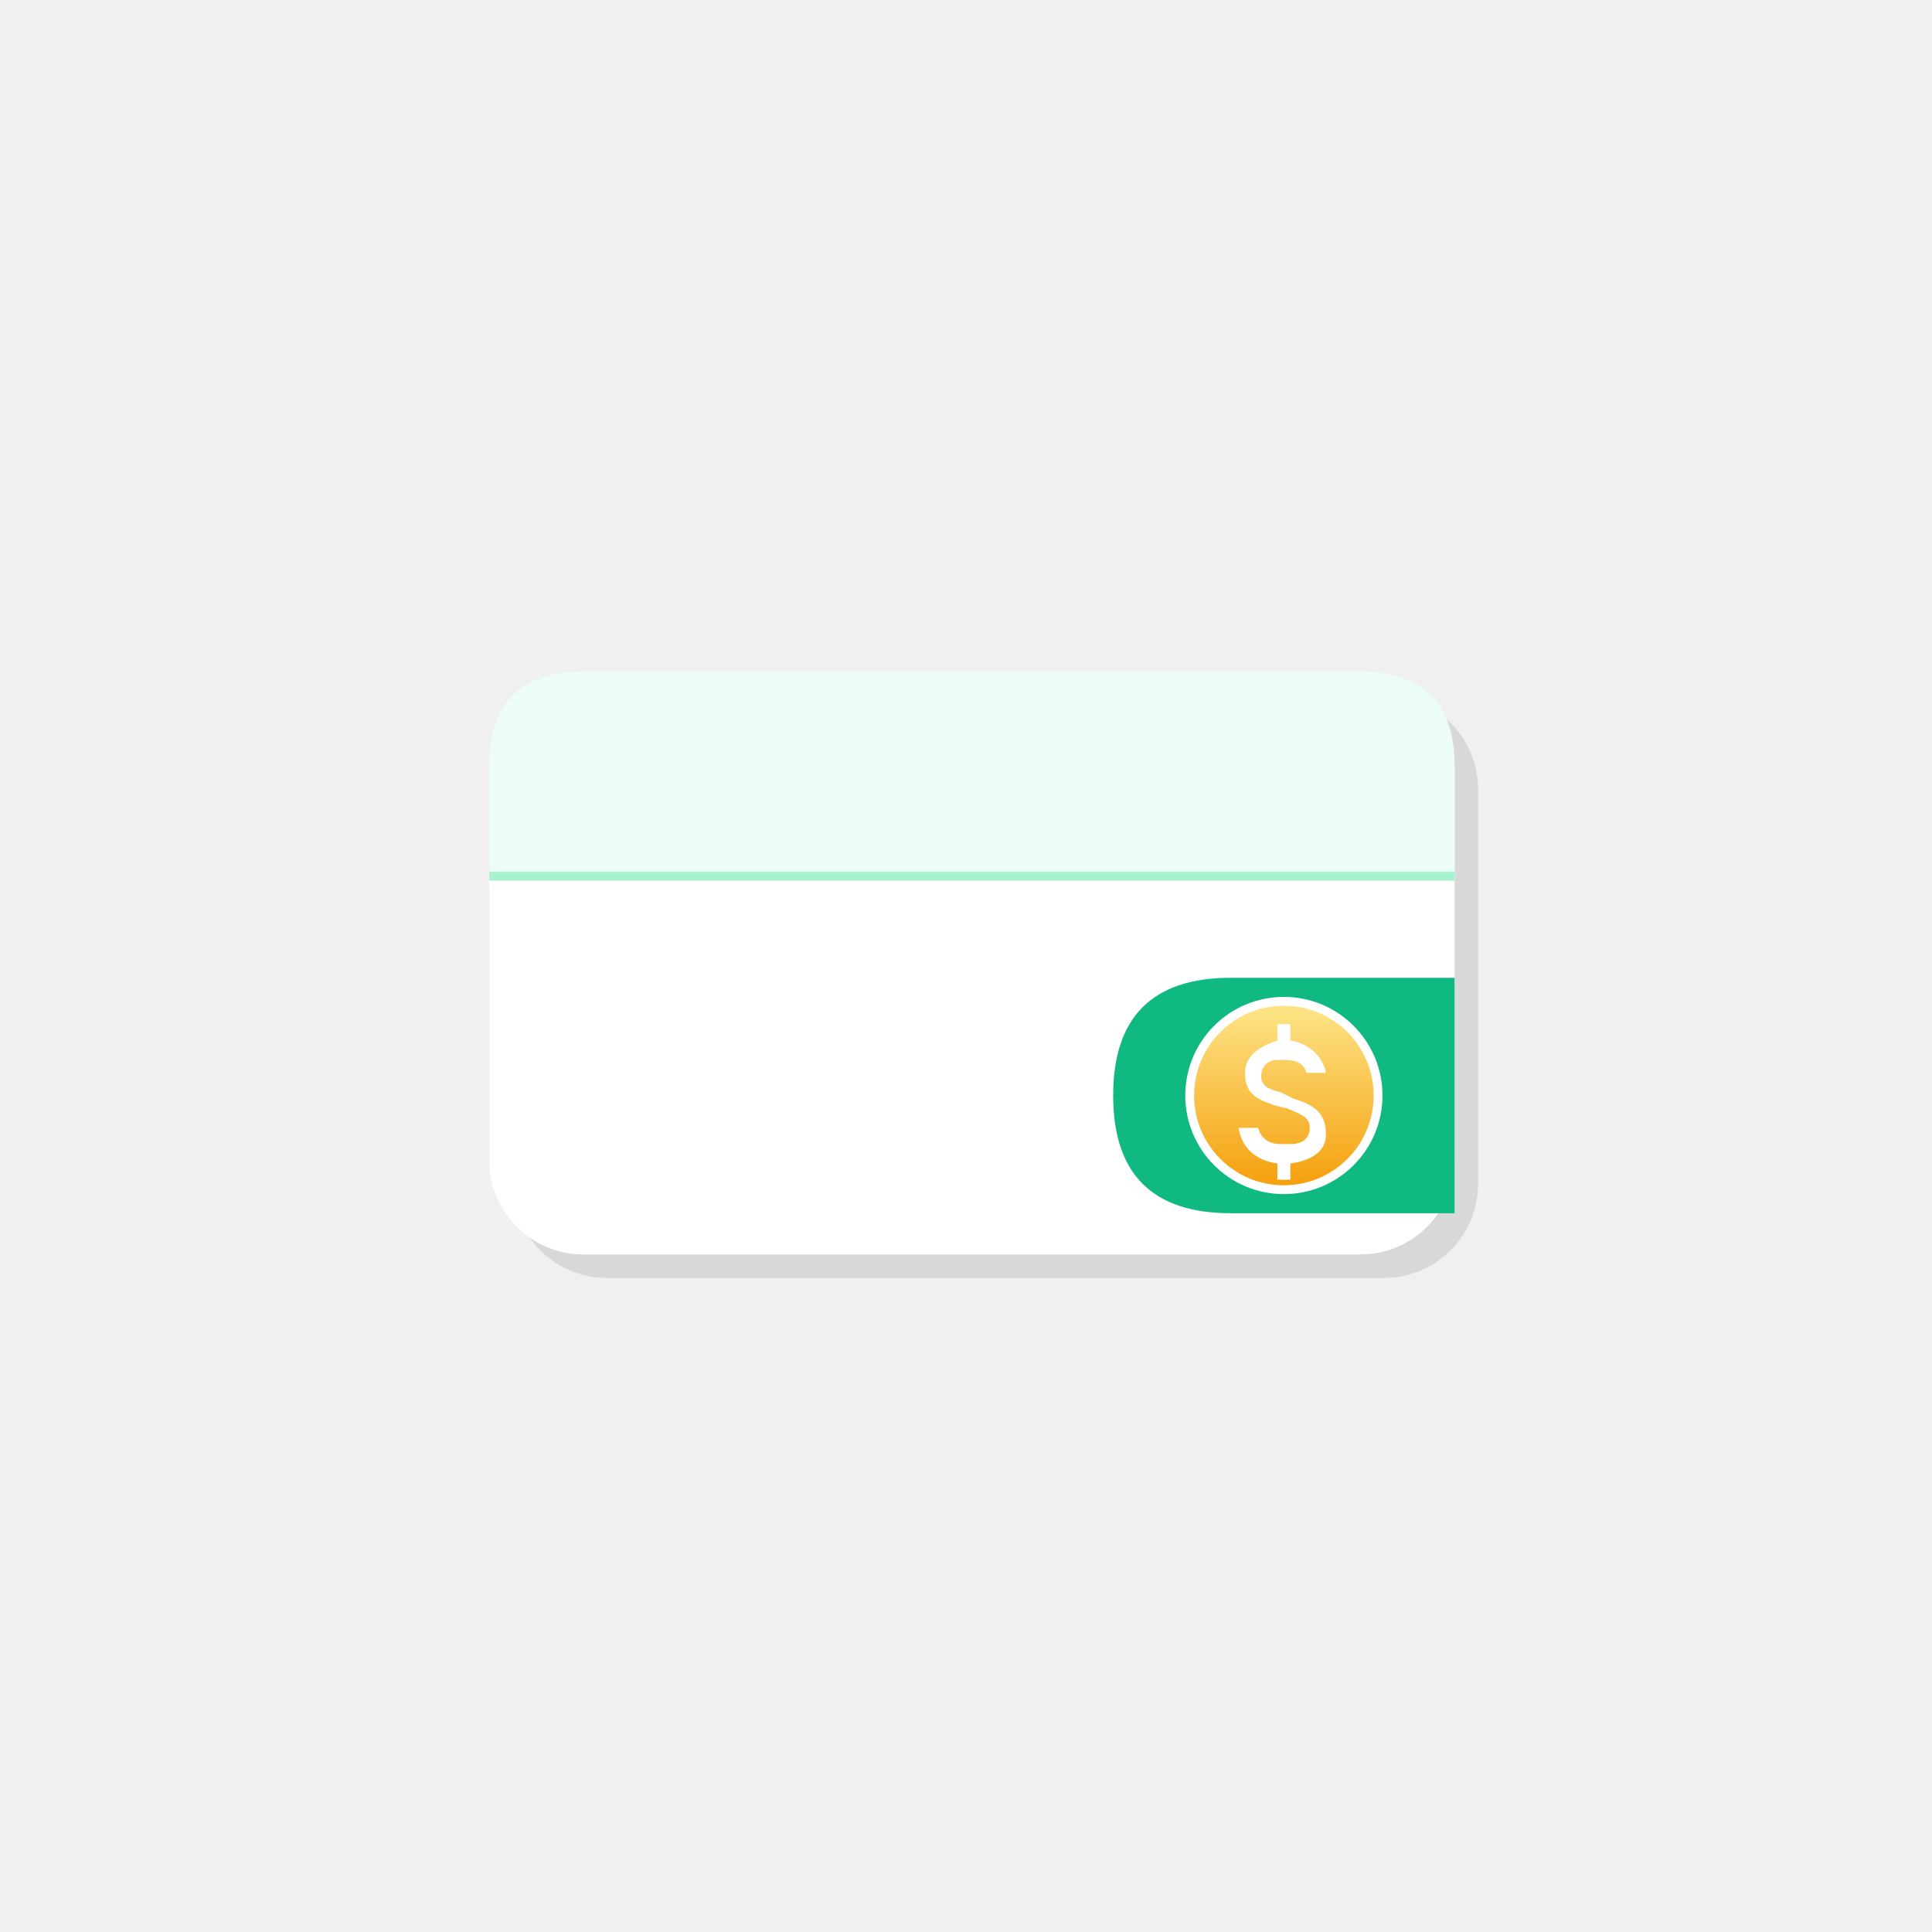
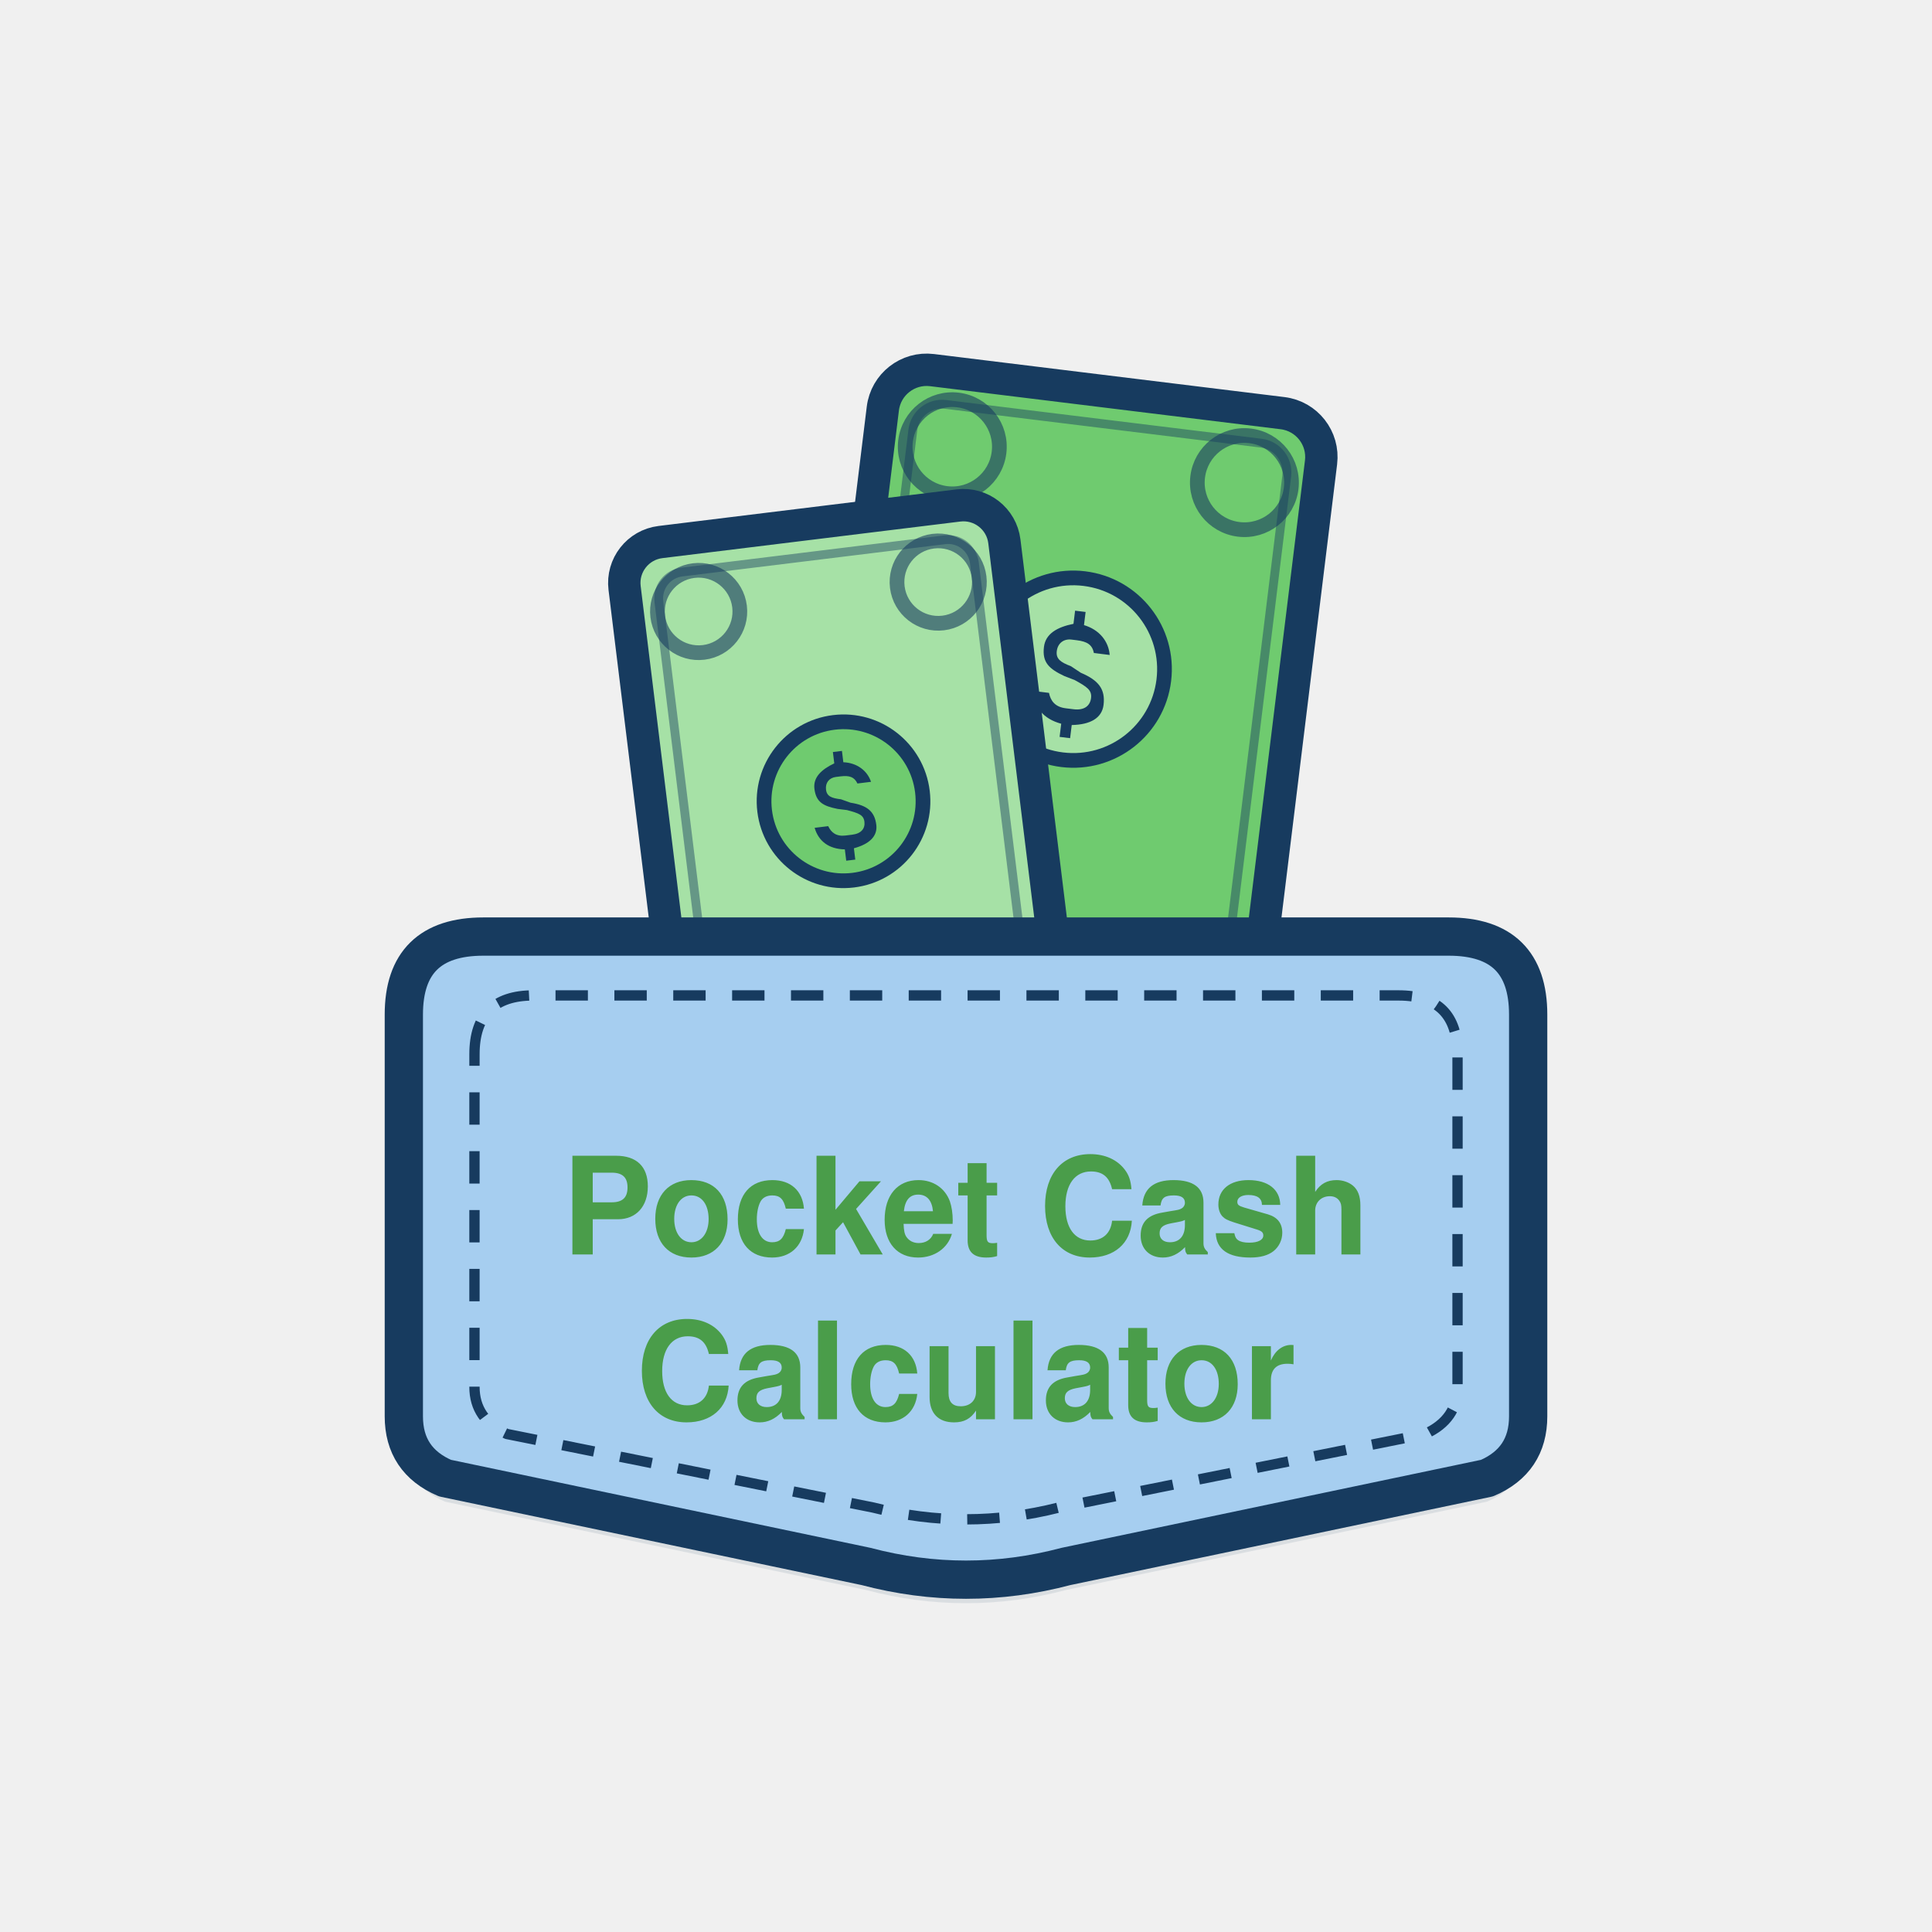
<svg xmlns="http://www.w3.org/2000/svg" width="1024" height="1024" viewBox="0 0 1024 1024">
-   <defs>
-     <linearGradient id="coin" x1="0" y1="0" x2="0" y2="1">
-       <stop offset="0" stop-color="#fde68a" />
-       <stop offset="1" stop-color="#f59e0b" />
-     </linearGradient>
-   </defs>
-   <g transform="translate(512 512) scale(0.78)">
-     <rect x="-308" y="-184" width="656" height="396" rx="64" fill="#000000" opacity="0.10" />
-     <rect x="-324" y="-200" width="656" height="396" rx="64" fill="#ffffff" />
-     <path d="M -324 -136 Q -324 -200 -260 -200 H 268 Q 332 -200 332 -136 V -64 H -324 Z" fill="#ecfdf5" />
-     <rect x="-324" y="-64" width="656" height="6" fill="#a7f3d0" />
-     <path d="M 332 8 H 180 Q 100 8 100 88 Q 100 168 180 168 H 332 Z" fill="#10b981" />
-     <circle cx="216" cy="88" r="64" fill="url(#coin)" stroke="#ffffff" stroke-width="6" />
-     <g fill="#ffffff" transform="translate(216 88) scale(2.2)">
-       <path d="M-2,-22 L2,-22 L2,-17 C8,-16 12,-12 13,-7 L7,-7 C6,-10 4,-11 0,-11 L-2,-11 C-5,-11 -7,-9 -7,-6 C-7,-3 -5,-2 -1,-1 L3,1 C10,3 13,6 13,12 C13,17 9,20 2,21 L2,26 L-2,26 L-2,21 C-9,20 -13,16 -14,10 L-8,10 C-7,13 -5,15 -1,15 L2,15 C6,15 8,13 8,10 C8,7 6,6 1,4 L-3,3 C-9,1 -12,-1 -12,-7 C-12,-12 -8,-15 -2,-17 Z" />
+   <g transform="translate(512 512) scale(0.78) translate(-512 -512)">
+     <g transform="translate(580 350) rotate(7)">
+       <rect x="-150" y="-230" width="300" height="460" rx="30" fill="#6FCB6F" stroke="#173B5F" stroke-width="22" stroke-linejoin="round" />
+       <rect x="-128" y="-208" width="256" height="416" rx="20" fill="none" stroke="#173B5F" stroke-width="6" opacity="0.45" />
+       <circle cx="-100" cy="-180" r="32" fill="none" stroke="#173B5F" stroke-width="10" opacity="0.6" />
+       <circle cx="100" cy="-180" r="32" fill="none" stroke="#173B5F" stroke-width="10" opacity="0.6" />
+       <circle cx="0" cy="-40" r="62" fill="#A6E1A6" stroke="#173B5F" stroke-width="10" />
+       <g transform="translate(0 -40) scale(1.8)" fill="#173B5F">
+         <path d="M-2,-22 L2,-22 L2,-17 C8,-16 12,-12 13,-7 L7,-7 C6,-10 4,-11 0,-11 L-2,-11 C-5,-11 -7,-9 -7,-6 C-7,-3 -5,-2 -1,-1 L3,1 C10,3 13,6 13,12 C13,17 9,20 2,21 L2,26 L-2,26 L-2,21 C-9,20 -13,16 -14,10 L-8,10 C-7,13 -5,15 -1,15 L2,15 C6,15 8,13 8,10 C8,7 6,6 1,4 L-3,3 C-9,1 -12,-1 -12,-7 C-12,-12 -8,-15 -2,-17 Z" />
+       </g>
+     </g>
+     <g transform="translate(430 410) rotate(-7)">
+       <rect x="-130" y="-200" width="260" height="400" rx="28" fill="#A6E1A6" stroke="#173B5F" stroke-width="22" stroke-linejoin="round" />
+       <rect x="-108" y="-178" width="216" height="356" rx="18" fill="none" stroke="#173B5F" stroke-width="6" opacity="0.45" />
+       <circle cx="-82" cy="-150" r="28" fill="none" stroke="#173B5F" stroke-width="10" opacity="0.6" />
+       <circle cx="82" cy="-150" r="28" fill="none" stroke="#173B5F" stroke-width="10" opacity="0.6" />
+       <circle cx="0" cy="-10" r="54" fill="#6FCB6F" stroke="#173B5F" stroke-width="10" />
+       <g transform="translate(0 -10) scale(1.55)" fill="#173B5F">
+         <path d="M-2,-22 L2,-22 L2,-17 C8,-16 12,-12 13,-7 L7,-7 C6,-10 4,-11 0,-11 L-2,-11 C-5,-11 -7,-9 -7,-6 C-7,-3 -5,-2 -1,-1 L3,1 C10,3 13,6 13,12 C13,17 9,20 2,21 L2,26 L-2,26 L-2,21 C-9,20 -13,16 -14,10 L-8,10 C-7,13 -5,15 -1,15 L2,15 C6,15 8,13 8,10 C8,7 6,6 1,4 L-3,3 C-9,1 -12,-1 -12,-7 C-12,-12 -8,-15 -2,-17 Z" />
+       </g>
+     </g>
+     <g>
+       <path d="M 130 545 Q 130 492 184 492 L 840 492 Q 894 492 894 545 L 894 818 Q 894 848 866 860 L 580 920 Q 512 938 444 920 L 158 860 Q 130 848 130 818 Z" fill="#173B5F" opacity="0.10" transform="translate(0 16)" />
+       <path d="M 130 545 Q 130 492 184 492 L 840 492 Q 894 492 894 545 L 894 818 Q 894 848 866 860 L 580 920 Q 512 938 444 920 L 158 860 Q 130 848 130 818 Z" fill="#A6CEF0" stroke="#173B5F" stroke-width="26" stroke-linejoin="round" />
+       <path d="M 178 572 Q 178 532 218 532 L 806 532 Q 846 532 846 572 L 846 798 Q 846 820 824 830 L 575 880 Q 512 896 449 880 L 200 830 Q 178 820 178 798 Z" fill="none" stroke="#173B5F" stroke-width="7" stroke-dasharray="22,18" stroke-linejoin="round" />
+       <g font-family="Helvetica, Arial, sans-serif" font-weight="900" fill="#4A9D4A" text-anchor="middle">
+         <text x="512" y="708" font-size="92">Pocket Cash</text>
+         <text x="512" y="820" font-size="92">Calculator</text>
+       </g>
    </g>
  </g>
</svg>
